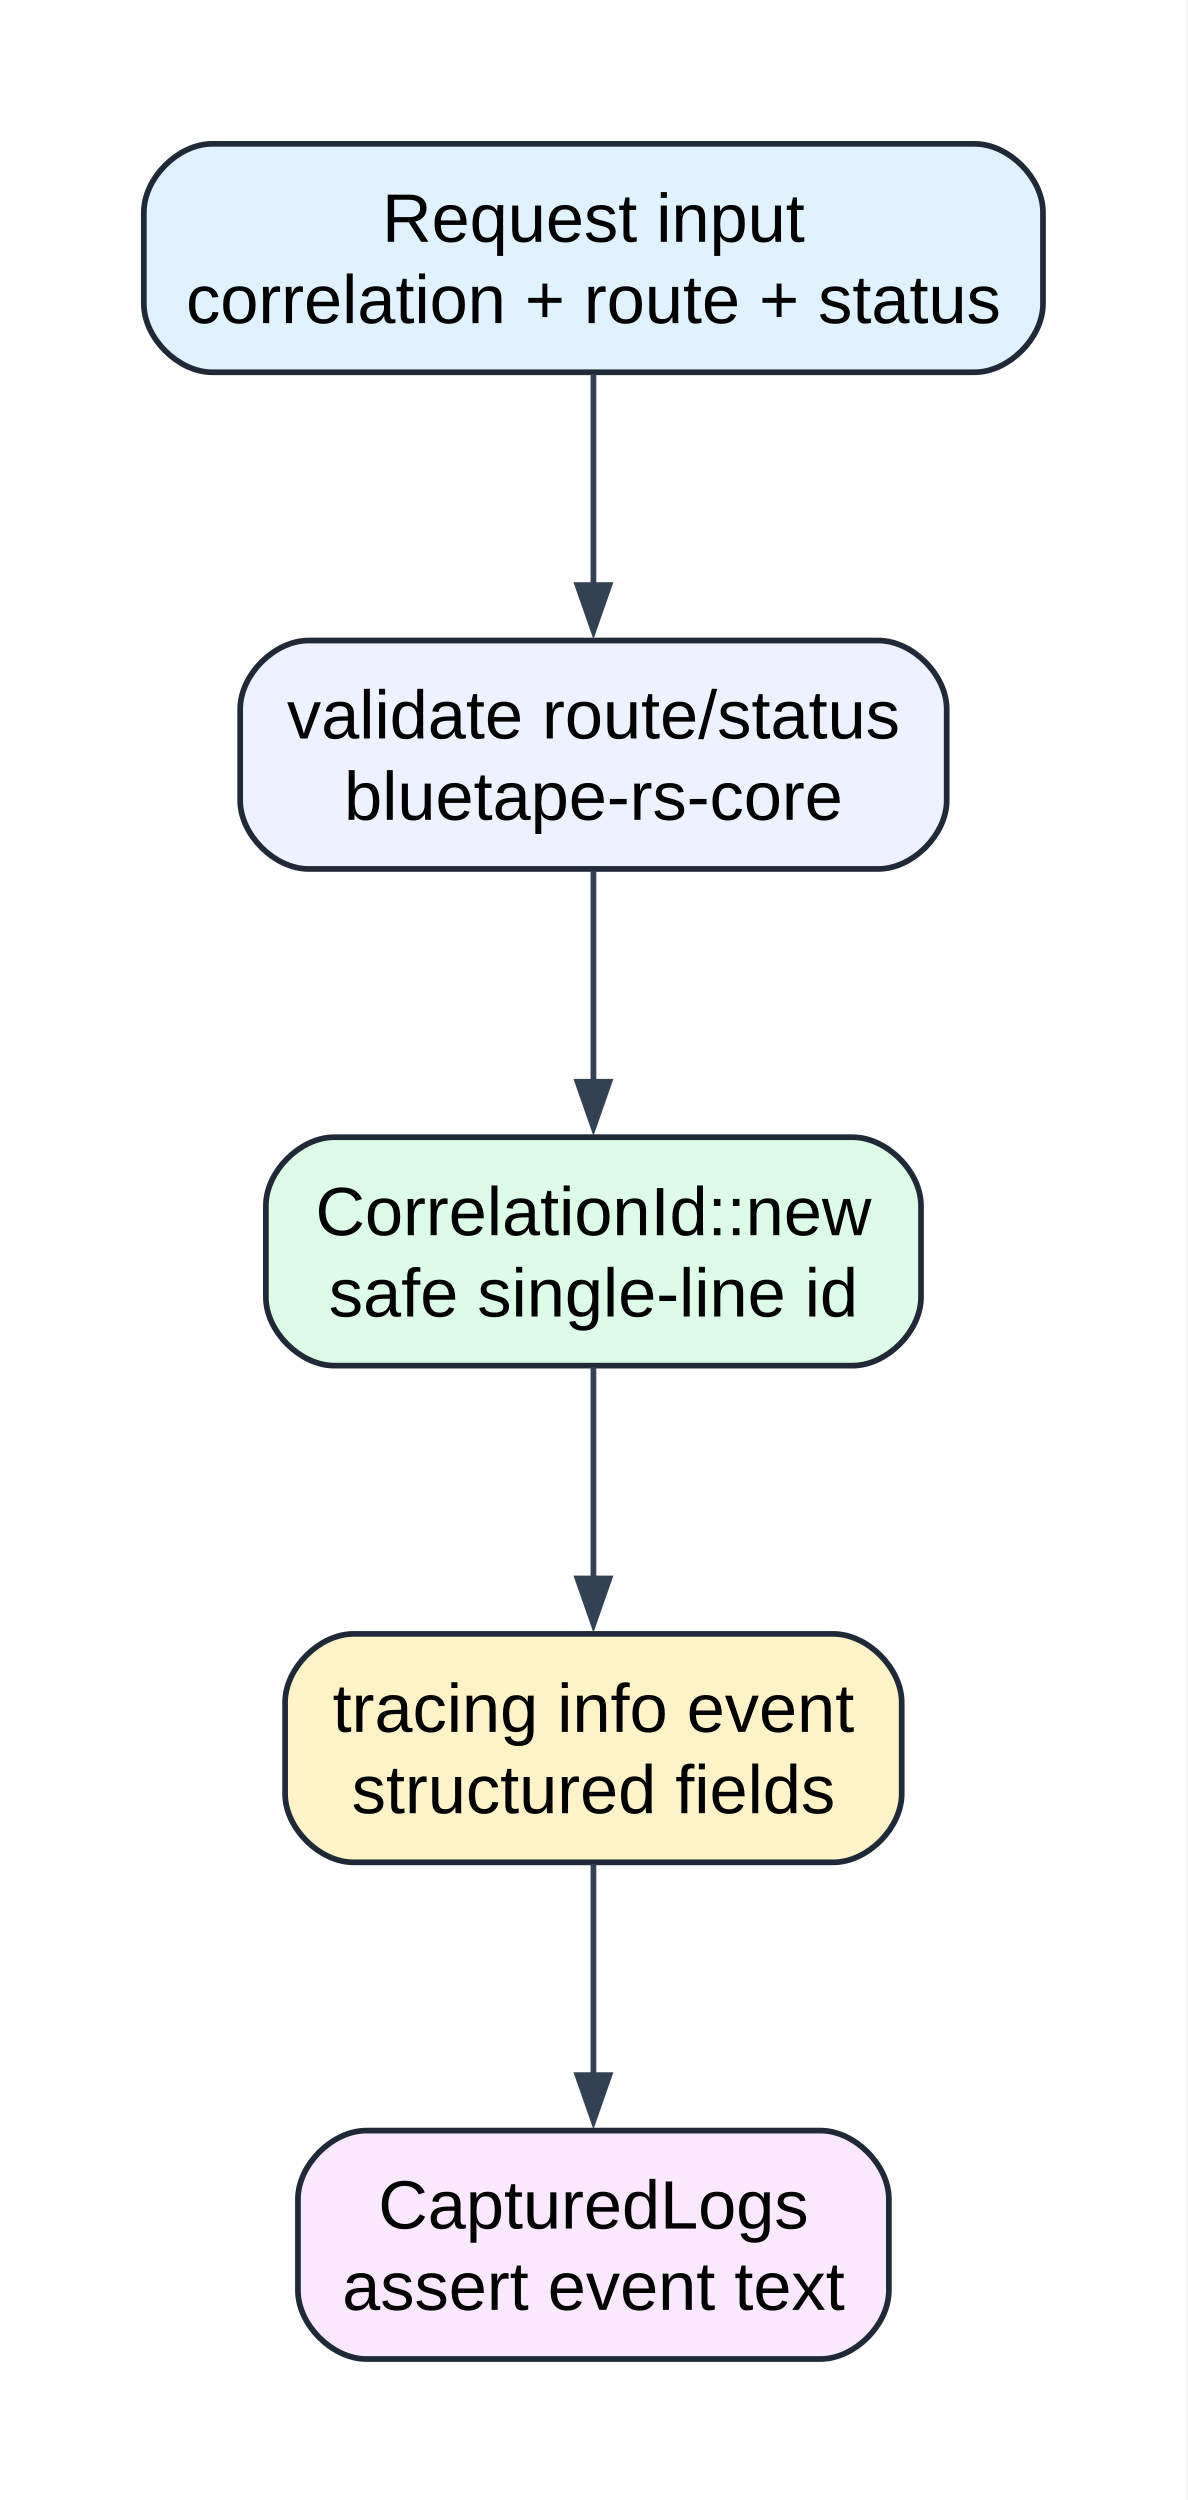
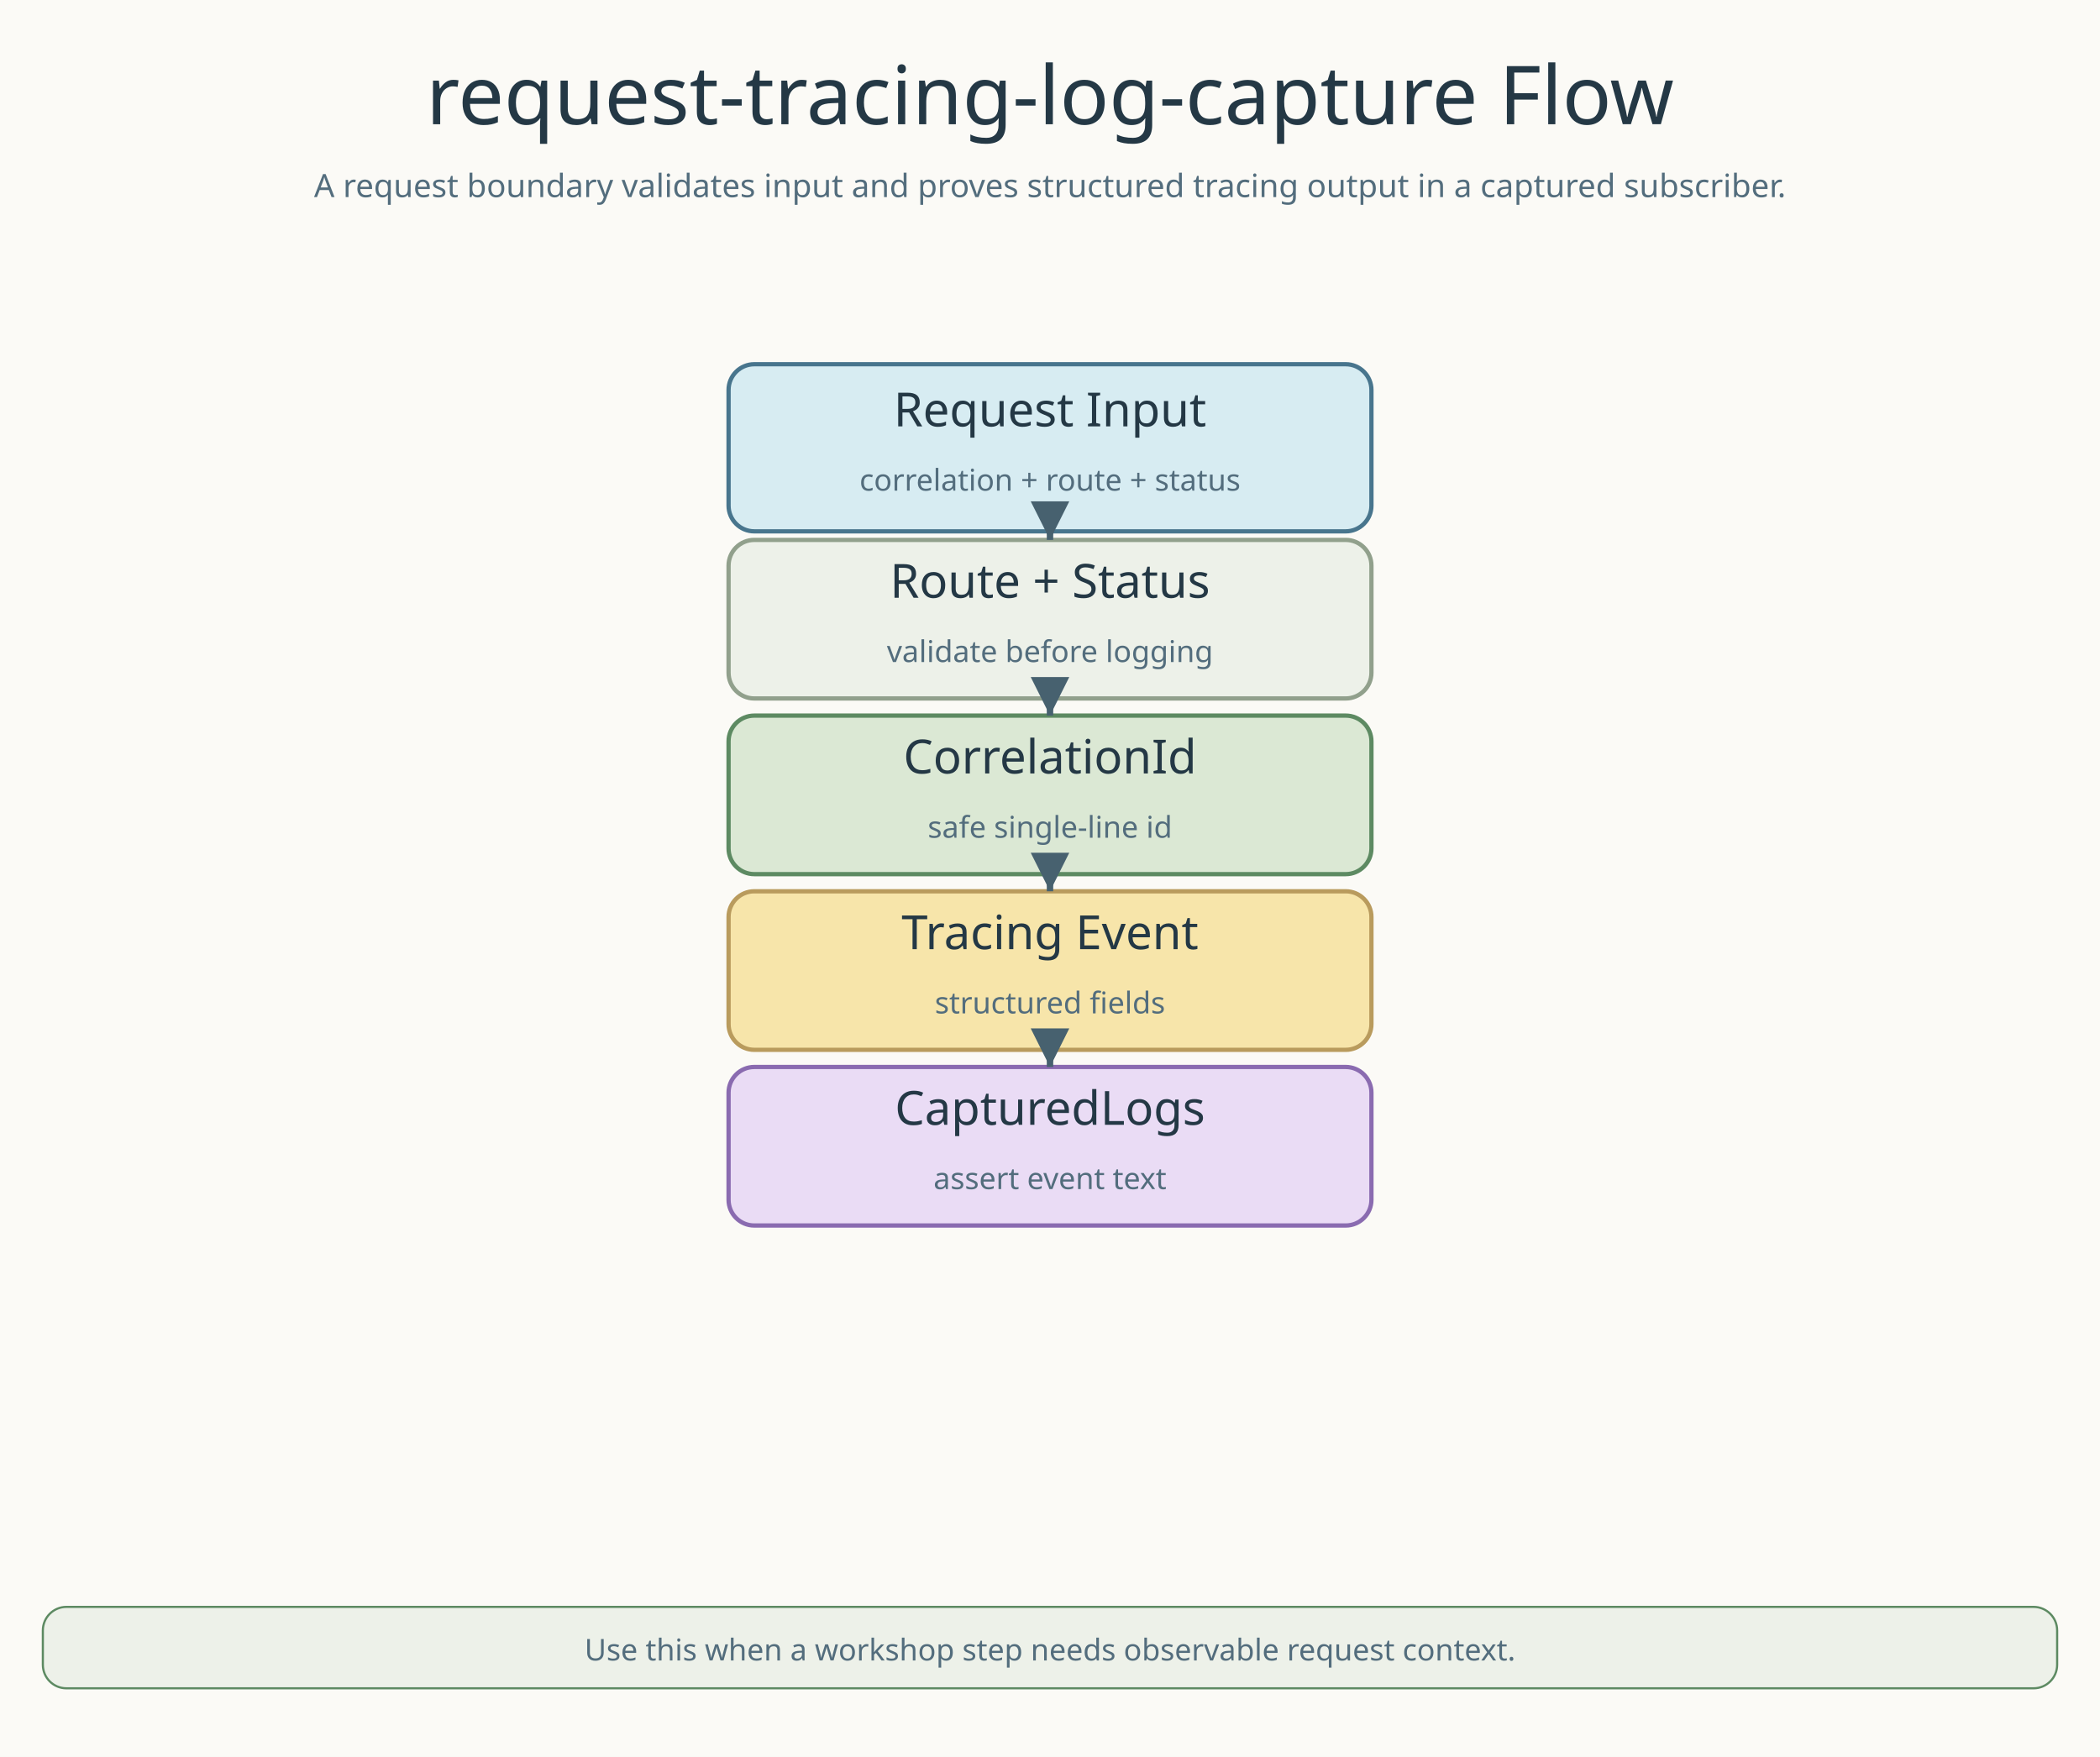
- <svg xmlns="http://www.w3.org/2000/svg" width="208pt" height="438pt" viewBox="0.00 0.00 208.00 438.00">
-   <g id="graph0" class="graph" transform="scale(1 1) rotate(0) translate(25.2 413.3)">
-     <polygon fill="white" stroke="none" points="-25.2,25.2 -25.2,-413.3 182.73,-413.3 182.73,25.2 -25.2,25.2" />
-     <g id="node1" class="node">
-       <path fill="#e0f2fe" stroke="#1f2937" d="M145.53,-388.1C145.53,-388.1 12,-388.1 12,-388.1 6,-388.1 0,-382.1 0,-376.1 0,-376.1 0,-360.08 0,-360.08 0,-354.08 6,-348.08 12,-348.08 12,-348.08 145.53,-348.08 145.53,-348.08 151.53,-348.08 157.53,-354.08 157.53,-360.08 157.53,-360.08 157.53,-376.1 157.53,-376.1 157.53,-382.1 151.53,-388.1 145.53,-388.1" />
-       <text xml:space="preserve" text-anchor="middle" x="78.77" y="-370.94" font-family="Arial" font-size="12.00">Request input</text>
-       <text xml:space="preserve" text-anchor="middle" x="78.77" y="-356.69" font-family="Arial" font-size="12.00">correlation + route + status</text>
-     </g>
-     <g id="node2" class="node">
-       <path fill="#eef2ff" stroke="#1f2937" d="M128.66,-301.08C128.66,-301.08 28.87,-301.08 28.87,-301.08 22.88,-301.08 16.88,-295.08 16.88,-289.08 16.88,-289.08 16.88,-273.06 16.88,-273.06 16.88,-267.06 22.88,-261.06 28.88,-261.06 28.88,-261.06 128.66,-261.06 128.66,-261.06 134.66,-261.06 140.66,-267.06 140.66,-273.06 140.66,-273.06 140.66,-289.08 140.66,-289.08 140.66,-295.08 134.66,-301.08 128.66,-301.08" />
-       <text xml:space="preserve" text-anchor="middle" x="78.77" y="-283.92" font-family="Arial" font-size="12.00">validate route/status</text>
-       <text xml:space="preserve" text-anchor="middle" x="78.77" y="-269.67" font-family="Arial" font-size="12.00">bluetape-rs-core</text>
-     </g>
-     <g id="edge1" class="edge">
-       <path fill="none" stroke="#334155" d="M78.77,-347.8C78.77,-336.82 78.77,-322.86 78.77,-310.63" />
-       <polygon fill="#334155" stroke="#334155" points="81.57,-310.8 78.77,-302.8 75.97,-310.8 81.57,-310.8" />
-     </g>
-     <g id="node3" class="node">
-       <path fill="#dcfce7" stroke="#1f2937" d="M124.16,-214.06C124.16,-214.06 33.38,-214.06 33.38,-214.06 27.37,-214.06 21.38,-208.06 21.38,-202.06 21.38,-202.06 21.38,-186.04 21.38,-186.04 21.38,-180.04 27.38,-174.04 33.38,-174.04 33.38,-174.04 124.16,-174.04 124.16,-174.04 130.16,-174.04 136.16,-180.04 136.16,-186.04 136.16,-186.04 136.16,-202.06 136.16,-202.06 136.16,-208.06 130.16,-214.06 124.16,-214.06" />
-       <text xml:space="preserve" text-anchor="middle" x="78.77" y="-196.9" font-family="Arial" font-size="12.00">CorrelationId::new</text>
-       <text xml:space="preserve" text-anchor="middle" x="78.77" y="-182.65" font-family="Arial" font-size="12.00">safe single-line id</text>
-     </g>
-     <g id="edge2" class="edge">
-       <path fill="none" stroke="#334155" d="M78.77,-260.78C78.77,-249.8 78.77,-235.84 78.77,-223.61" />
-       <polygon fill="#334155" stroke="#334155" points="81.57,-223.78 78.77,-215.78 75.97,-223.78 81.57,-223.78" />
-     </g>
-     <g id="node4" class="node">
-       <path fill="#fef3c7" stroke="#1f2937" d="M120.78,-127.04C120.78,-127.04 36.75,-127.04 36.75,-127.04 30.75,-127.04 24.75,-121.04 24.75,-115.04 24.75,-115.04 24.75,-99.02 24.75,-99.02 24.75,-93.02 30.75,-87.02 36.75,-87.02 36.75,-87.02 120.78,-87.02 120.78,-87.02 126.78,-87.02 132.78,-93.02 132.78,-99.02 132.78,-99.02 132.78,-115.04 132.78,-115.04 132.78,-121.04 126.78,-127.04 120.78,-127.04" />
-       <text xml:space="preserve" text-anchor="middle" x="78.77" y="-109.88" font-family="Arial" font-size="12.00">tracing info event</text>
-       <text xml:space="preserve" text-anchor="middle" x="78.77" y="-95.63" font-family="Arial" font-size="12.00">structured fields</text>
-     </g>
-     <g id="edge3" class="edge">
-       <path fill="none" stroke="#334155" d="M78.77,-173.76C78.77,-162.78 78.77,-148.82 78.77,-136.59" />
-       <polygon fill="#334155" stroke="#334155" points="81.57,-136.76 78.77,-128.76 75.97,-136.76 81.57,-136.76" />
-     </g>
-     <g id="node5" class="node">
-       <path fill="#fae8ff" stroke="#1f2937" d="M118.53,-40.02C118.53,-40.02 39,-40.02 39,-40.02 33,-40.02 27,-34.02 27,-28.02 27,-28.02 27,-12 27,-12 27,-6 33,0 39,0 39,0 118.53,0 118.53,0 124.53,0 130.53,-6 130.53,-12 130.53,-12 130.53,-28.02 130.53,-28.02 130.53,-34.02 124.53,-40.02 118.53,-40.02" />
-       <text xml:space="preserve" text-anchor="middle" x="78.77" y="-22.86" font-family="Arial" font-size="12.00">CapturedLogs</text>
-       <text xml:space="preserve" text-anchor="middle" x="78.77" y="-8.61" font-family="Arial" font-size="12.00">assert event text</text>
-     </g>
-     <g id="edge4" class="edge">
-       <path fill="none" stroke="#334155" d="M78.77,-86.74C78.77,-75.76 78.77,-61.8 78.77,-49.57" />
-       <polygon fill="#334155" stroke="#334155" points="81.57,-49.74 78.77,-41.74 75.97,-49.74 81.57,-49.74" />
-     </g>
+ <svg xmlns="http://www.w3.org/2000/svg" width="980" height="820" viewBox="0 0 980 820" role="img" aria-labelledby="title desc">
+   <defs>
+     <marker id="arrow-main" viewBox="0 0 8 8" markerWidth="8" markerHeight="8" refX="7" refY="4" orient="auto">
+       <path d="M 1 1 L 7 4 L 1 7 Z" fill="#47616f" />
+     </marker>
+     <marker id="arrow-success" viewBox="0 0 8 8" markerWidth="8" markerHeight="8" refX="7" refY="4" orient="auto">
+       <path d="M 1 1 L 7 4 L 1 7 Z" fill="#4f8b63" />
+     </marker>
+     <marker id="arrow-error" viewBox="0 0 8 8" markerWidth="8" markerHeight="8" refX="7" refY="4" orient="auto">
+       <path d="M 1 1 L 7 4 L 1 7 Z" fill="#b95f7a" />
+     </marker>
+     <marker id="arrow-amber" viewBox="0 0 8 8" markerWidth="8" markerHeight="8" refX="7" refY="4" orient="auto">
+       <path d="M 1 1 L 7 4 L 1 7 Z" fill="#a78335" />
+     </marker>
+     <style>
+       @font-face { font-family: 'Architects Daughter'; src: url('file:///Users/debop/Library/Fonts/ArchitectsDaughter-Regular.ttf') format('truetype'); }
+       @font-face { font-family: 'Comic Mono'; src: url('file:///Users/debop/Library/Fonts/ComicMono.ttf') format('truetype'); }
+       .title { font-family: 'Architects Daughter'; font-size: 38px; fill: #243845; }
+       .subtitle, .detail, .route-label, .footer { font-family: 'Comic Mono'; fill: #536d7d; }
+       .subtitle { font-size: 15px; }
+       .card-title, .band-label { font-family: 'Architects Daughter'; fill: #243845; }
+       .card-title { font-size: 22px; }
+       .band-label { font-size: 21px; }
+       .detail { font-size: 14px; }
+       .route-label { font-size: 13px; }
+       .footer { font-size: 14px; }
+       .band { fill: #ffffff; stroke: #d8e2e8; stroke-width: 2; rx: 16; }
+       .line-main { fill: none; stroke: #47616f; stroke-width: 3; marker-end: url(#arrow-main); }
+       .line-success { fill: none; stroke: #4f8b63; stroke-width: 3; marker-end: url(#arrow-success); }
+       .line-error { fill: none; stroke: #b95f7a; stroke-width: 3; marker-end: url(#arrow-error); }
+       .line-amber { fill: none; stroke: #a78335; stroke-width: 3; marker-end: url(#arrow-amber); }
+     </style>
+   </defs>
+   <rect width="980" height="820" fill="#fbfaf6" />
+   <text class="title" x="490" y="58" text-anchor="middle">request-tracing-log-capture Flow</text>
+   <text class="subtitle" x="490" y="92" text-anchor="middle">A request boundary validates input and proves structured tracing output in a captured subscriber.</text>
+   <g id="step0">
+     <rect x="340" y="170" width="300" height="78" rx="12" fill="#d7ecf2" stroke="#48758d" stroke-width="2" />
+     <text class="card-title" x="490" y="199" text-anchor="middle">Request Input</text>
+     <text class="detail" x="490" y="229" text-anchor="middle">correlation + route + status</text>
  </g>
+   <g id="step1">
+     <rect x="340" y="252" width="300" height="74" rx="12" fill="#edf1e9" stroke="#91a08c" stroke-width="2" />
+     <text class="card-title" x="490" y="279" text-anchor="middle">Route + Status</text>
+     <text class="detail" x="490" y="309" text-anchor="middle">validate before logging</text>
+   </g>
+   <g id="step2">
+     <rect x="340" y="334" width="300" height="74" rx="12" fill="#dbe8d4" stroke="#5d8a62" stroke-width="2" />
+     <text class="card-title" x="490" y="361" text-anchor="middle">CorrelationId</text>
+     <text class="detail" x="490" y="391" text-anchor="middle">safe single-line id</text>
+   </g>
+   <g id="step3">
+     <rect x="340" y="416" width="300" height="74" rx="12" fill="#f7e5aa" stroke="#b99b5d" stroke-width="2" />
+     <text class="card-title" x="490" y="443" text-anchor="middle">Tracing Event</text>
+     <text class="detail" x="490" y="473" text-anchor="middle">structured fields</text>
+   </g>
+   <g id="step4">
+     <rect x="340" y="498" width="300" height="74" rx="12" fill="#eadcf5" stroke="#8a6bb0" stroke-width="2" />
+     <text class="card-title" x="490" y="525" text-anchor="middle">CapturedLogs</text>
+     <text class="detail" x="490" y="555" text-anchor="middle">assert event text</text>
+   </g>
+   <path class="line-main" d="M 490 248 L 490 252" />
+   <path class="line-main" d="M 490 326 L 490 334" />
+   <path class="line-main" d="M 490 408 L 490 416" />
+   <path class="line-main" d="M 490 490 L 490 498" />
+   <rect x="20" y="750" width="940" height="38" rx="11" fill="#edf1e9" stroke="#5d8a62" />
+   <text class="footer" x="490" y="775" text-anchor="middle">Use this when a workshop step needs observable request context.</text>
</svg>
